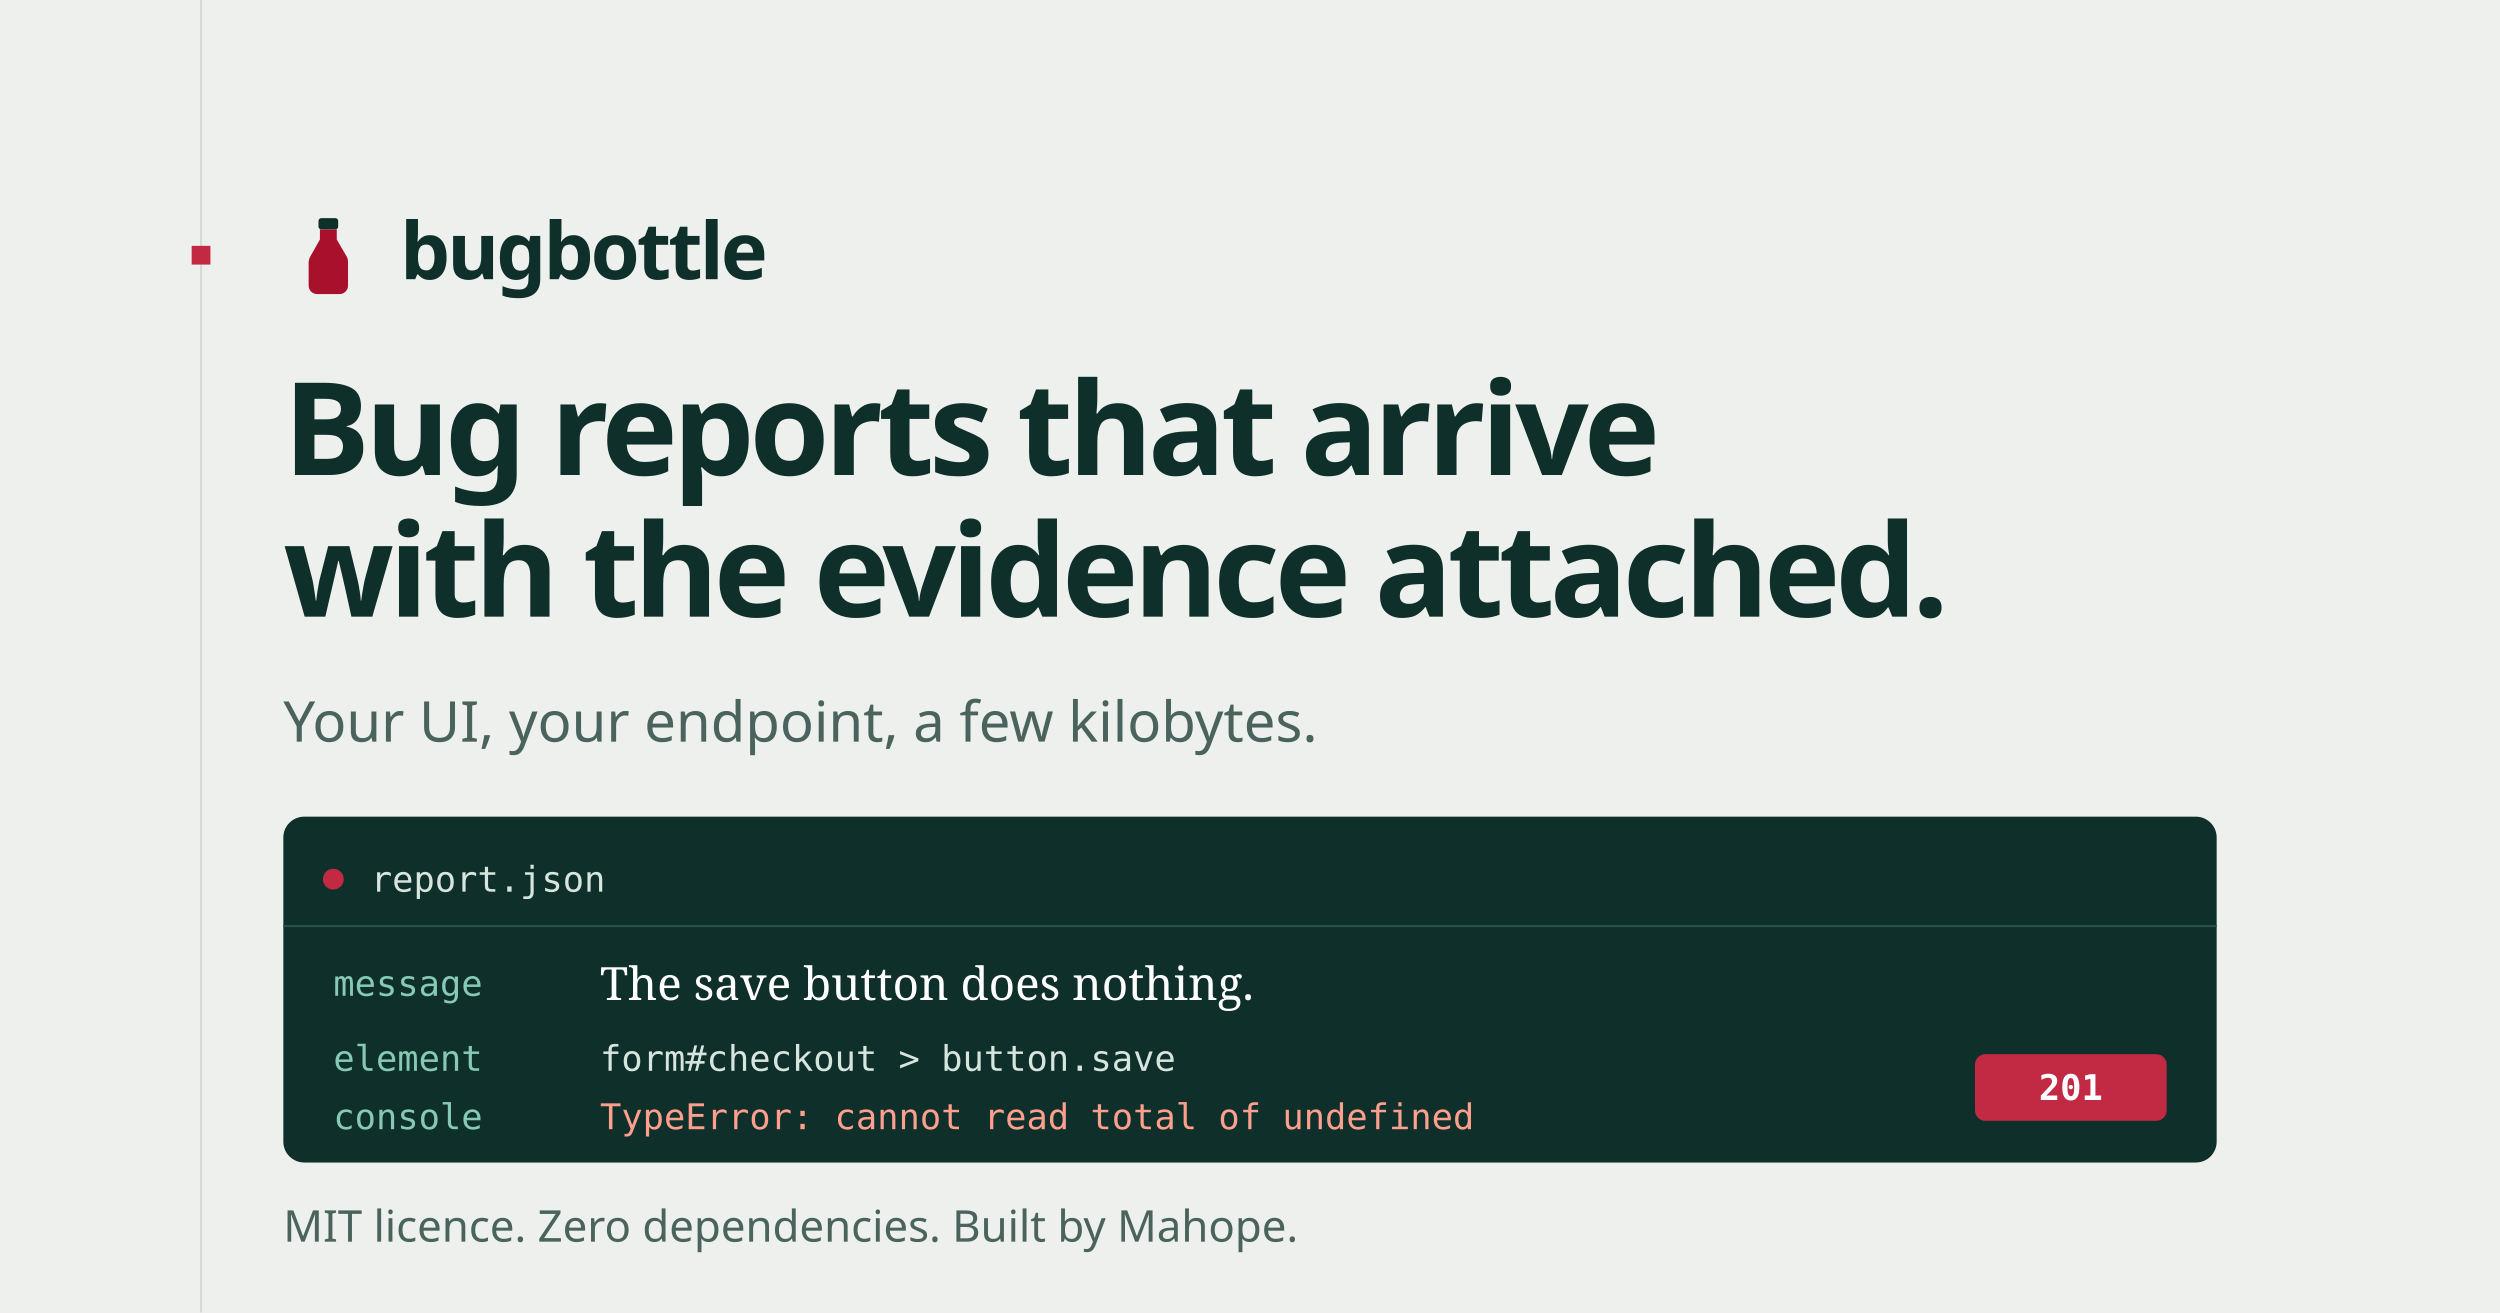
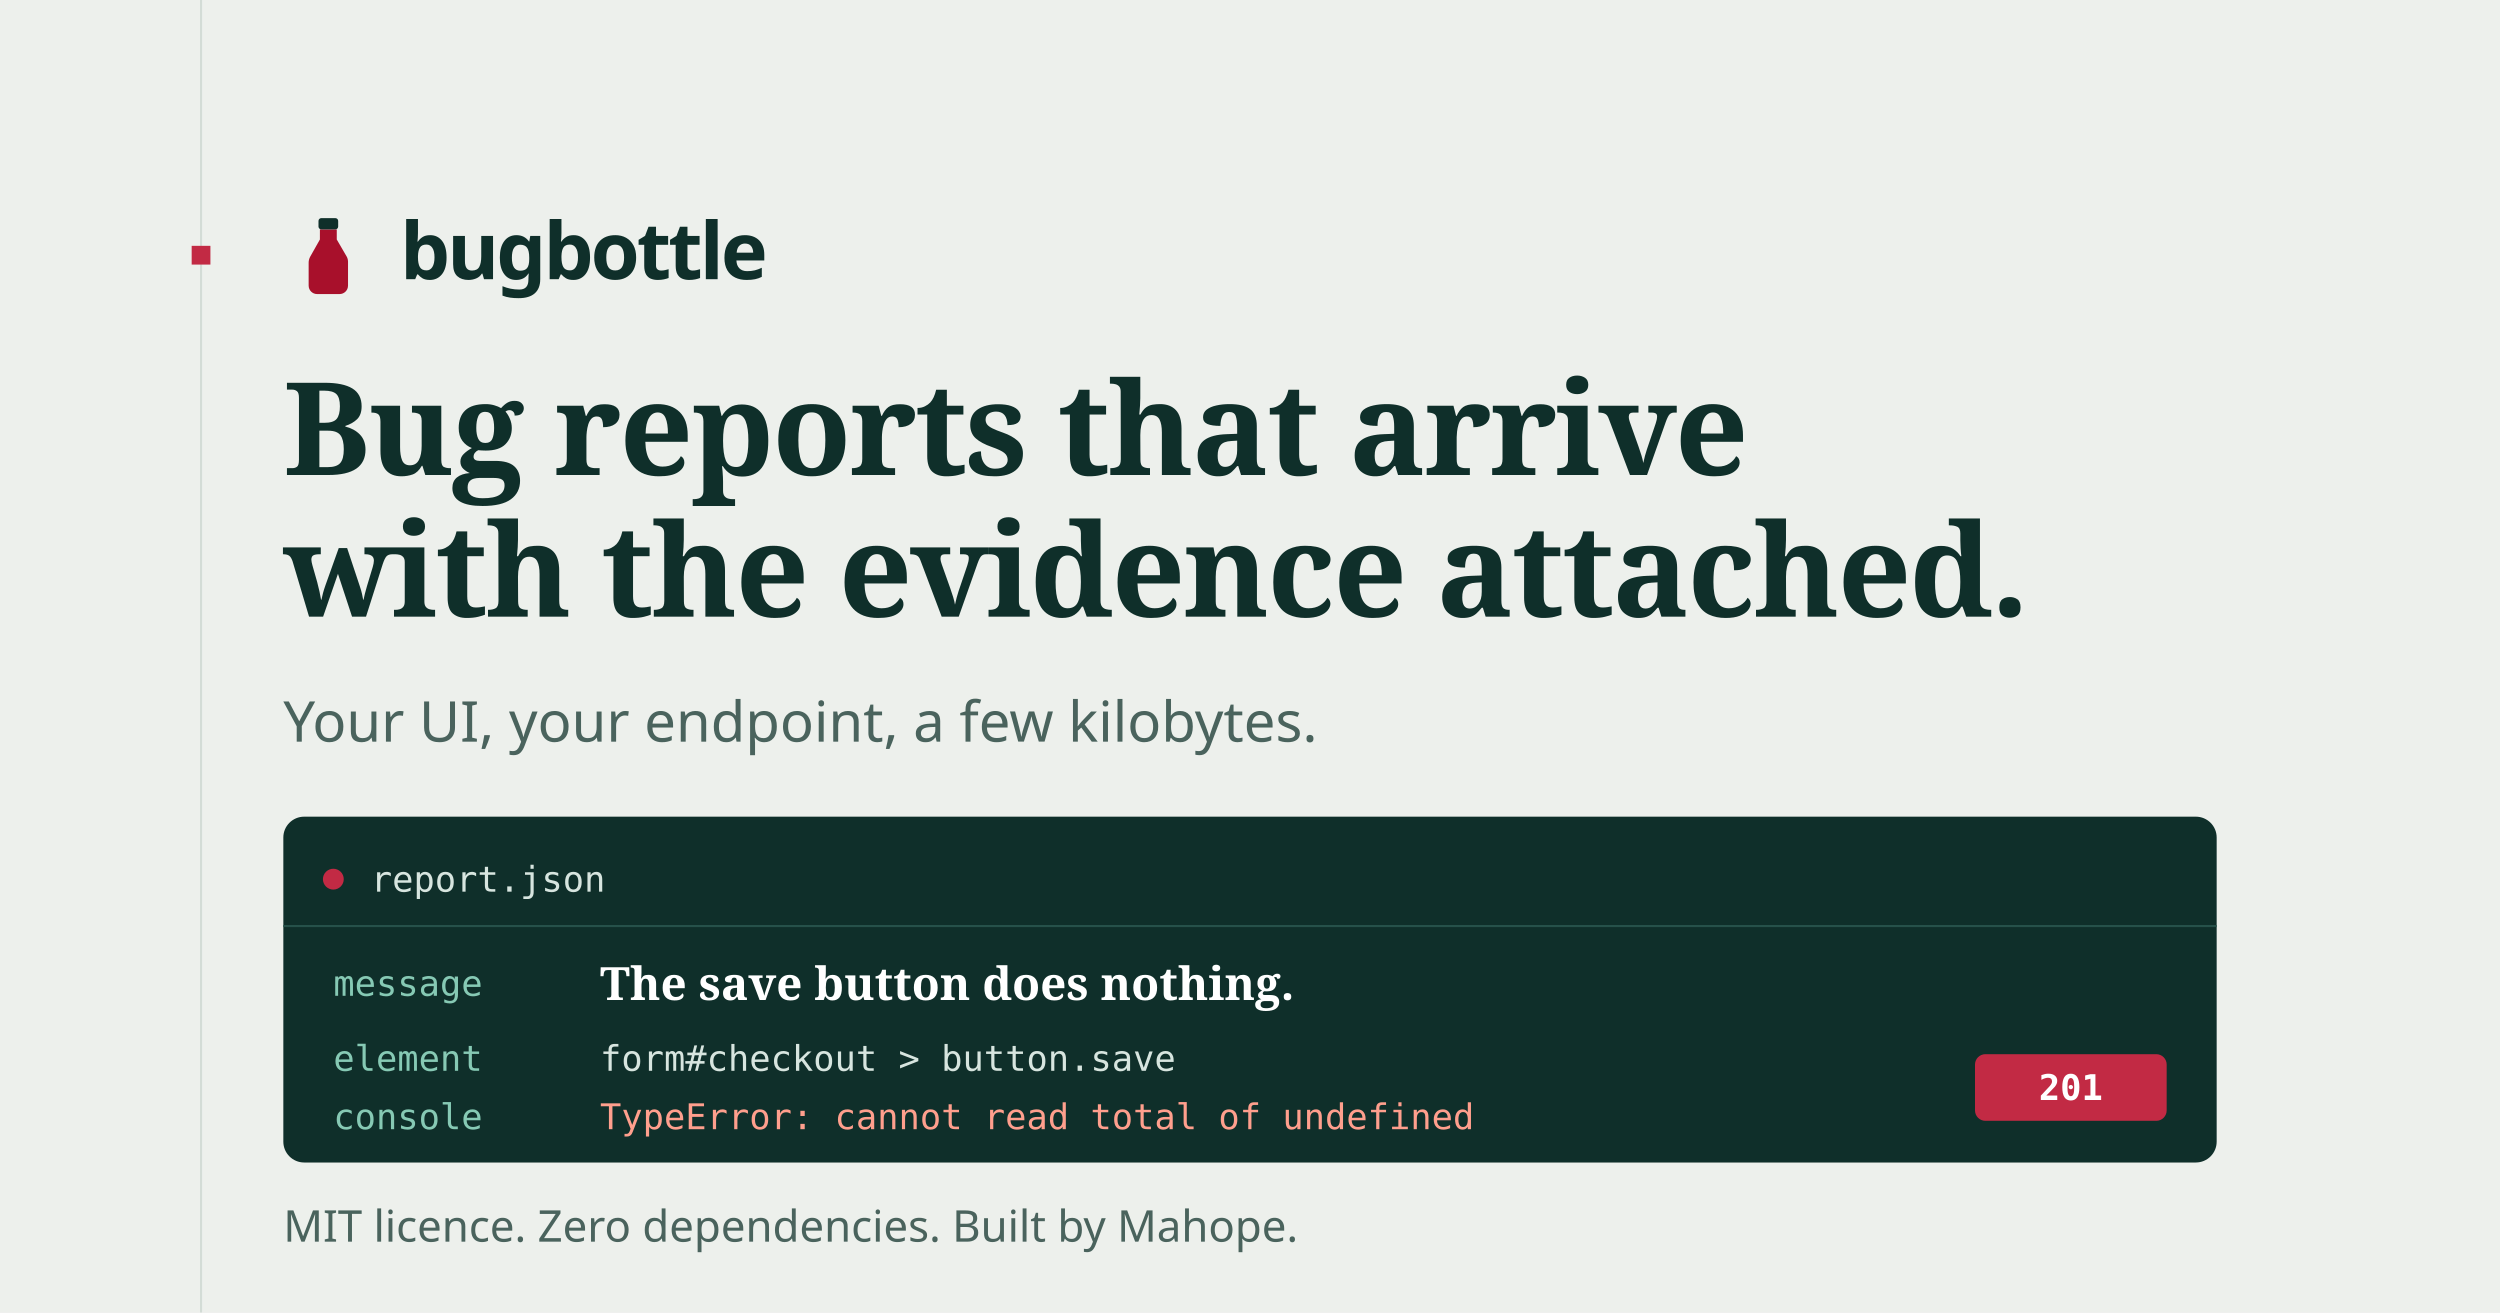
- <svg xmlns="http://www.w3.org/2000/svg" width="1200" height="630" viewBox="0 0 1200 630" font-family="Segoe UI, system-ui, sans-serif">
+ <svg xmlns="http://www.w3.org/2000/svg" width="1200" height="630" viewBox="0 0 1200 630" font-family="'Source Sans 3', 'Segoe UI', system-ui, sans-serif">
  <rect width="1200" height="630" fill="#edf0ec" />
  <rect x="96" y="0" width="1" height="630" fill="#d3dcd6" />
  <rect x="92" y="118" width="9" height="9" fill="#c22a44" />
  <g transform="translate(136 96)">
    <path d="M13 6h6v3.6l3.6 6.2A4 4 0 0 1 23 17.8V26a3 3 0 0 1-3 3h-8a3 3 0 0 1-3-3v-8.2c0-.7.2-1.4.5-2L13 9.6z" fill="#a8102b" transform="translate(0 6) scale(1.35)" />
    <rect x="12.5" y="2" width="7" height="4" rx="1" fill="#0f2f2a" transform="translate(0 6) scale(1.35)" />
-     <text x="56" y="38" fill="#0f2f2a" font-size="38" font-weight="700" letter-spacing="-1.4">bugbottle</text>
+     <text x="56" y="38" fill="#0f2f2a" font-size="38" font-weight="600" letter-spacing="-1.4">bugbottle</text>
  </g>
-   <text x="136" y="228" fill="#0f2f2a" font-size="62" font-weight="700" letter-spacing="-2.4">Bug reports that arrive</text>
-   <text x="136" y="296" fill="#0f2f2a" font-size="62" font-weight="700" letter-spacing="-2.4">with the evidence attached.</text>
+   <text x="136" y="228" fill="#0f2f2a" font-size="62" font-weight="600" letter-spacing="-1" font-family="Newsreader, Georgia, serif">Bug reports that arrive</text>
+   <text x="136" y="296" fill="#0f2f2a" font-size="62" font-weight="600" letter-spacing="-1" font-family="Newsreader, Georgia, serif">with the evidence attached.</text>
  <text x="136" y="356" fill="#4a635d" font-size="27" font-weight="400">Your UI, your endpoint, a few kilobytes.</text>
  <g transform="translate(136 392)">
    <rect x="0" y="0" width="928" height="166" rx="10" fill="#0f2f2a" />
    <circle cx="24" cy="30" r="5" fill="#c22a44" />
    <text x="42" y="36" fill="#d7e5df" font-size="17" font-family="Consolas, monospace">report.json</text>
    <rect x="0" y="52" width="928" height="1" fill="#26514a" />
    <text x="24" y="86" fill="#86c9b4" font-size="17" font-family="Consolas, monospace">message</text>
-     <text x="152" y="88" fill="#ffffff" font-size="22" font-family="Georgia, serif">The save button does nothing.</text>
+     <text x="152" y="88" fill="#ffffff" font-size="22" font-weight="600" font-family="Newsreader, Georgia, serif">The save button does nothing.</text>
    <text x="24" y="122" fill="#86c9b4" font-size="17" font-family="Consolas, monospace">element</text>
    <text x="152" y="122" fill="#d7e5df" font-size="17" font-family="Consolas, monospace">form#checkout &gt; button.save</text>
    <text x="24" y="150" fill="#86c9b4" font-size="17" font-family="Consolas, monospace">console</text>
    <text x="152" y="150" fill="#ff9f8d" font-size="17" font-family="Consolas, monospace">TypeError: cannot read total of undefined</text>
    <rect x="812" y="114" width="92" height="32" rx="5" fill="#c22a44" />
    <text x="858" y="136" fill="#ffffff" font-size="17" font-weight="700" font-family="Consolas, monospace" text-anchor="middle">201</text>
  </g>
  <text x="136" y="596" fill="#4a635d" font-size="21">MIT licence. Zero dependencies. Built by Mahope.</text>
</svg>
